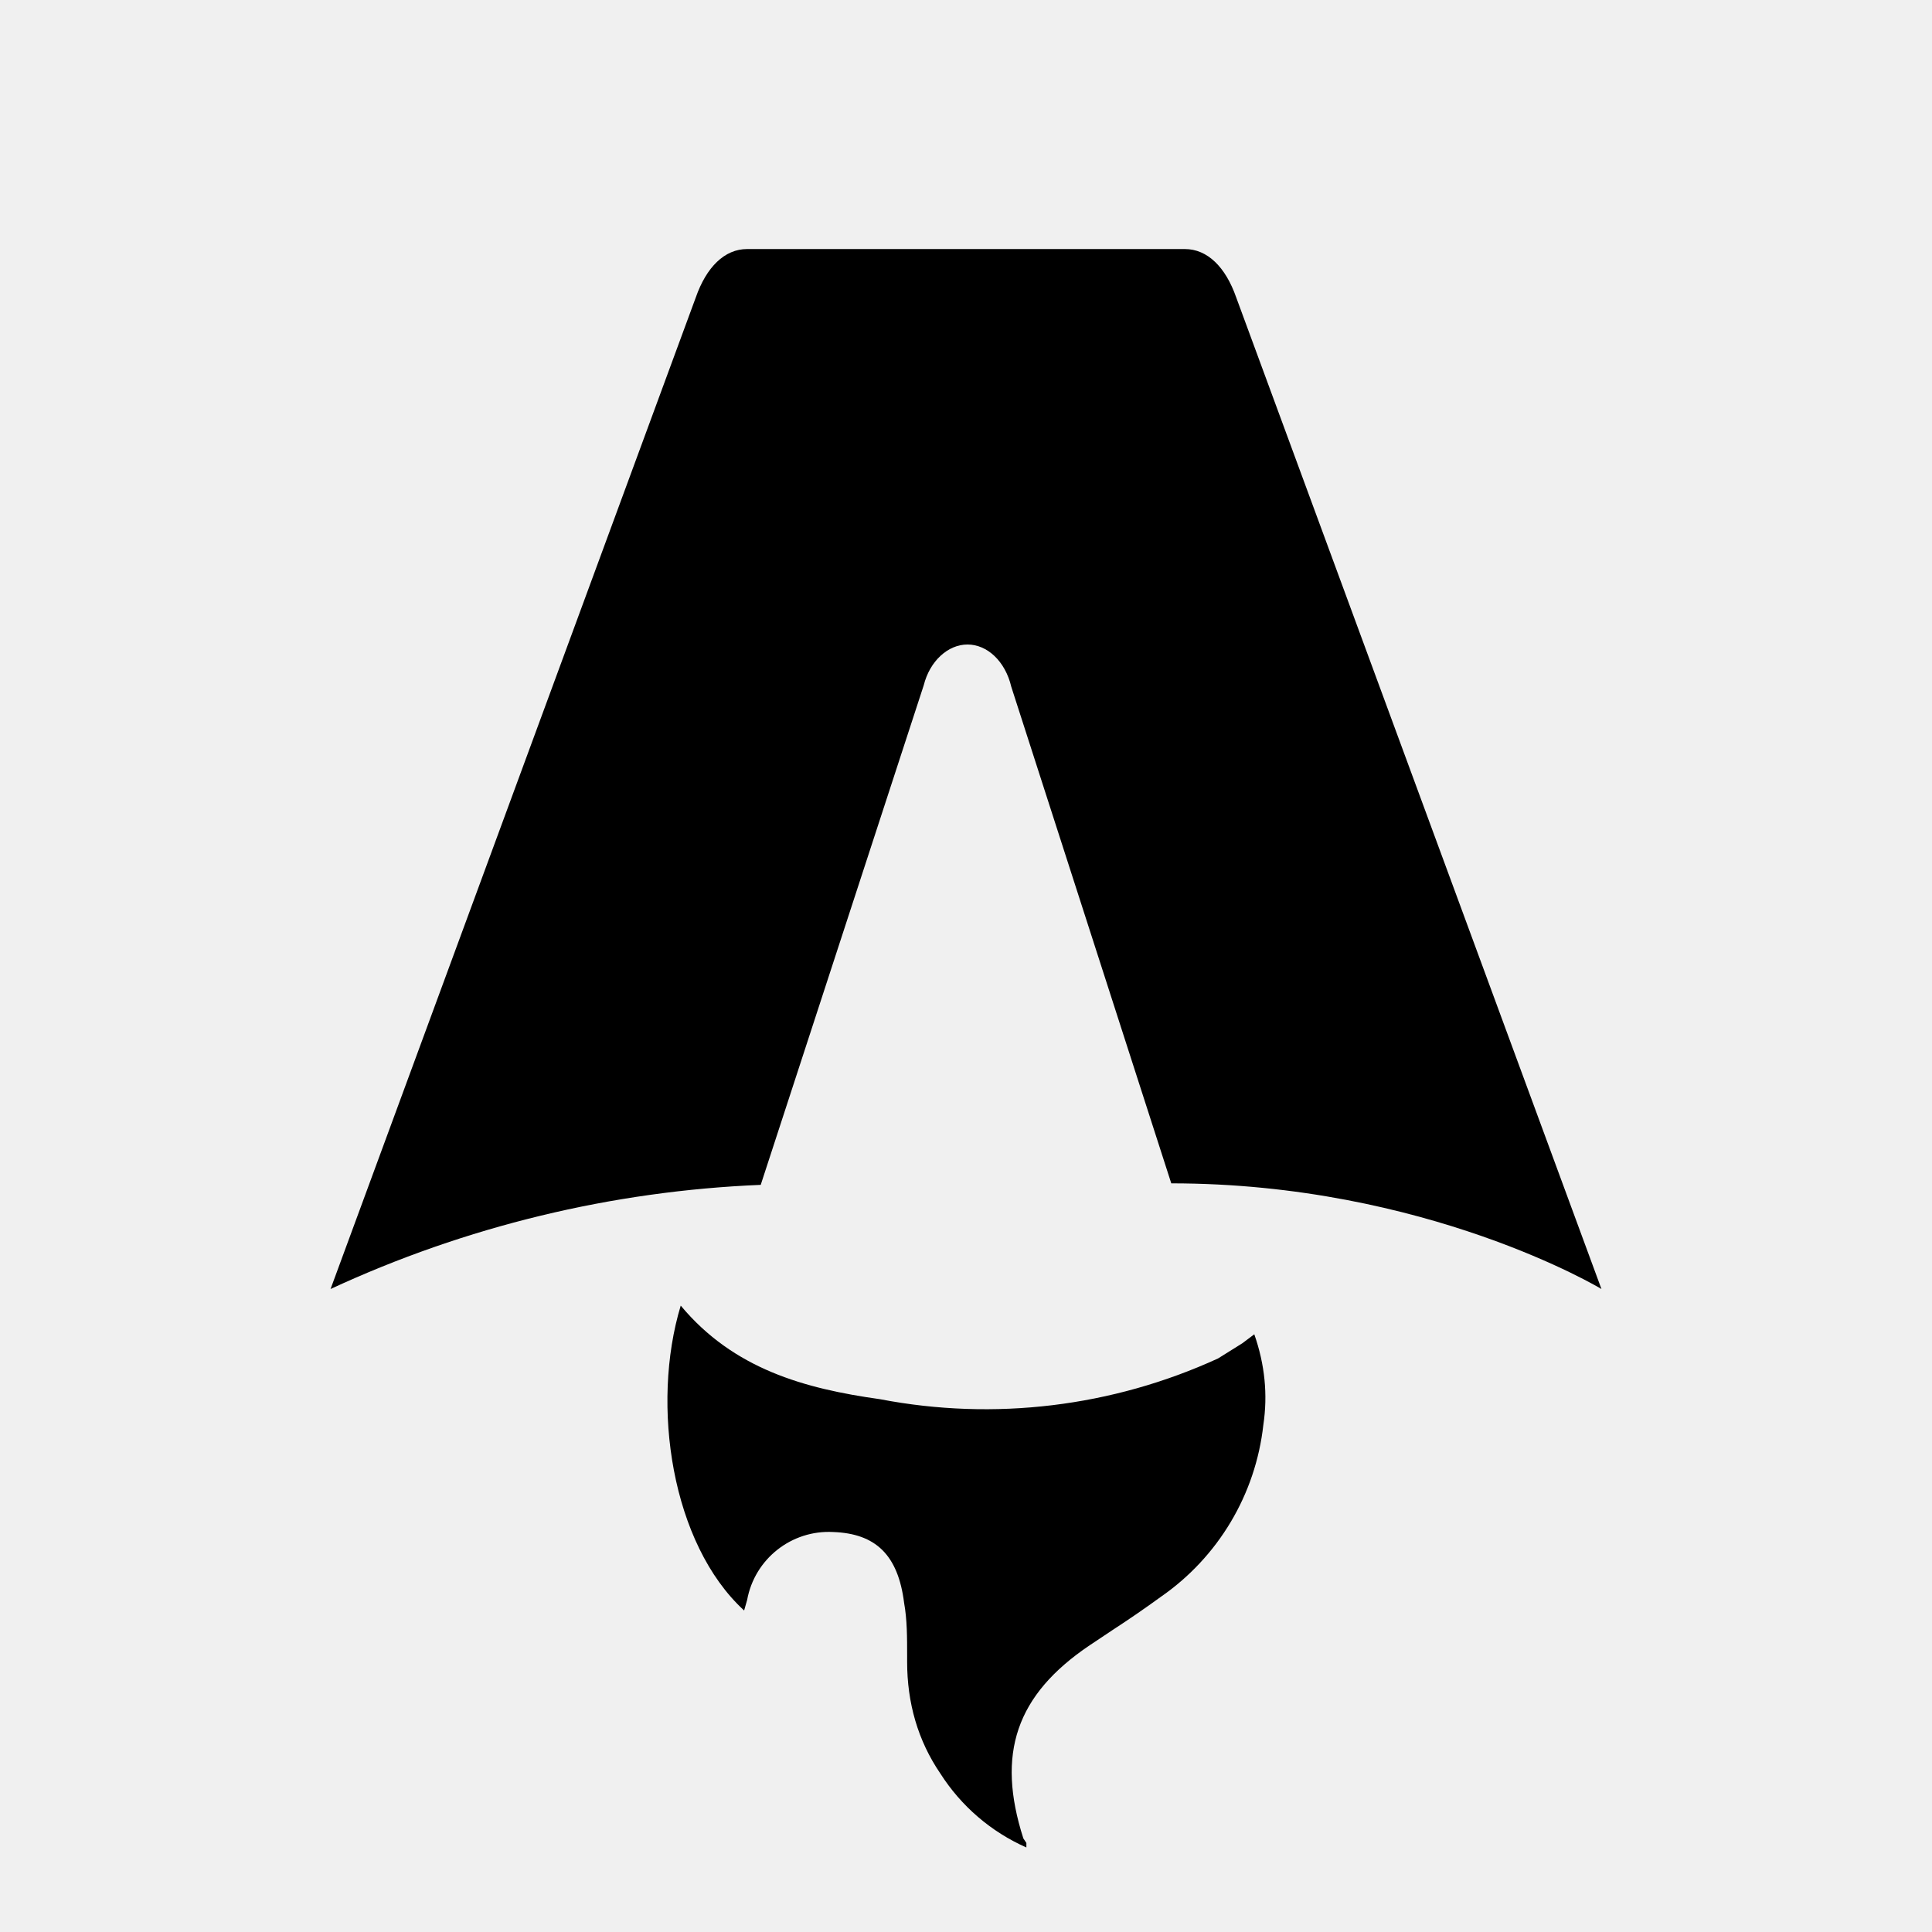
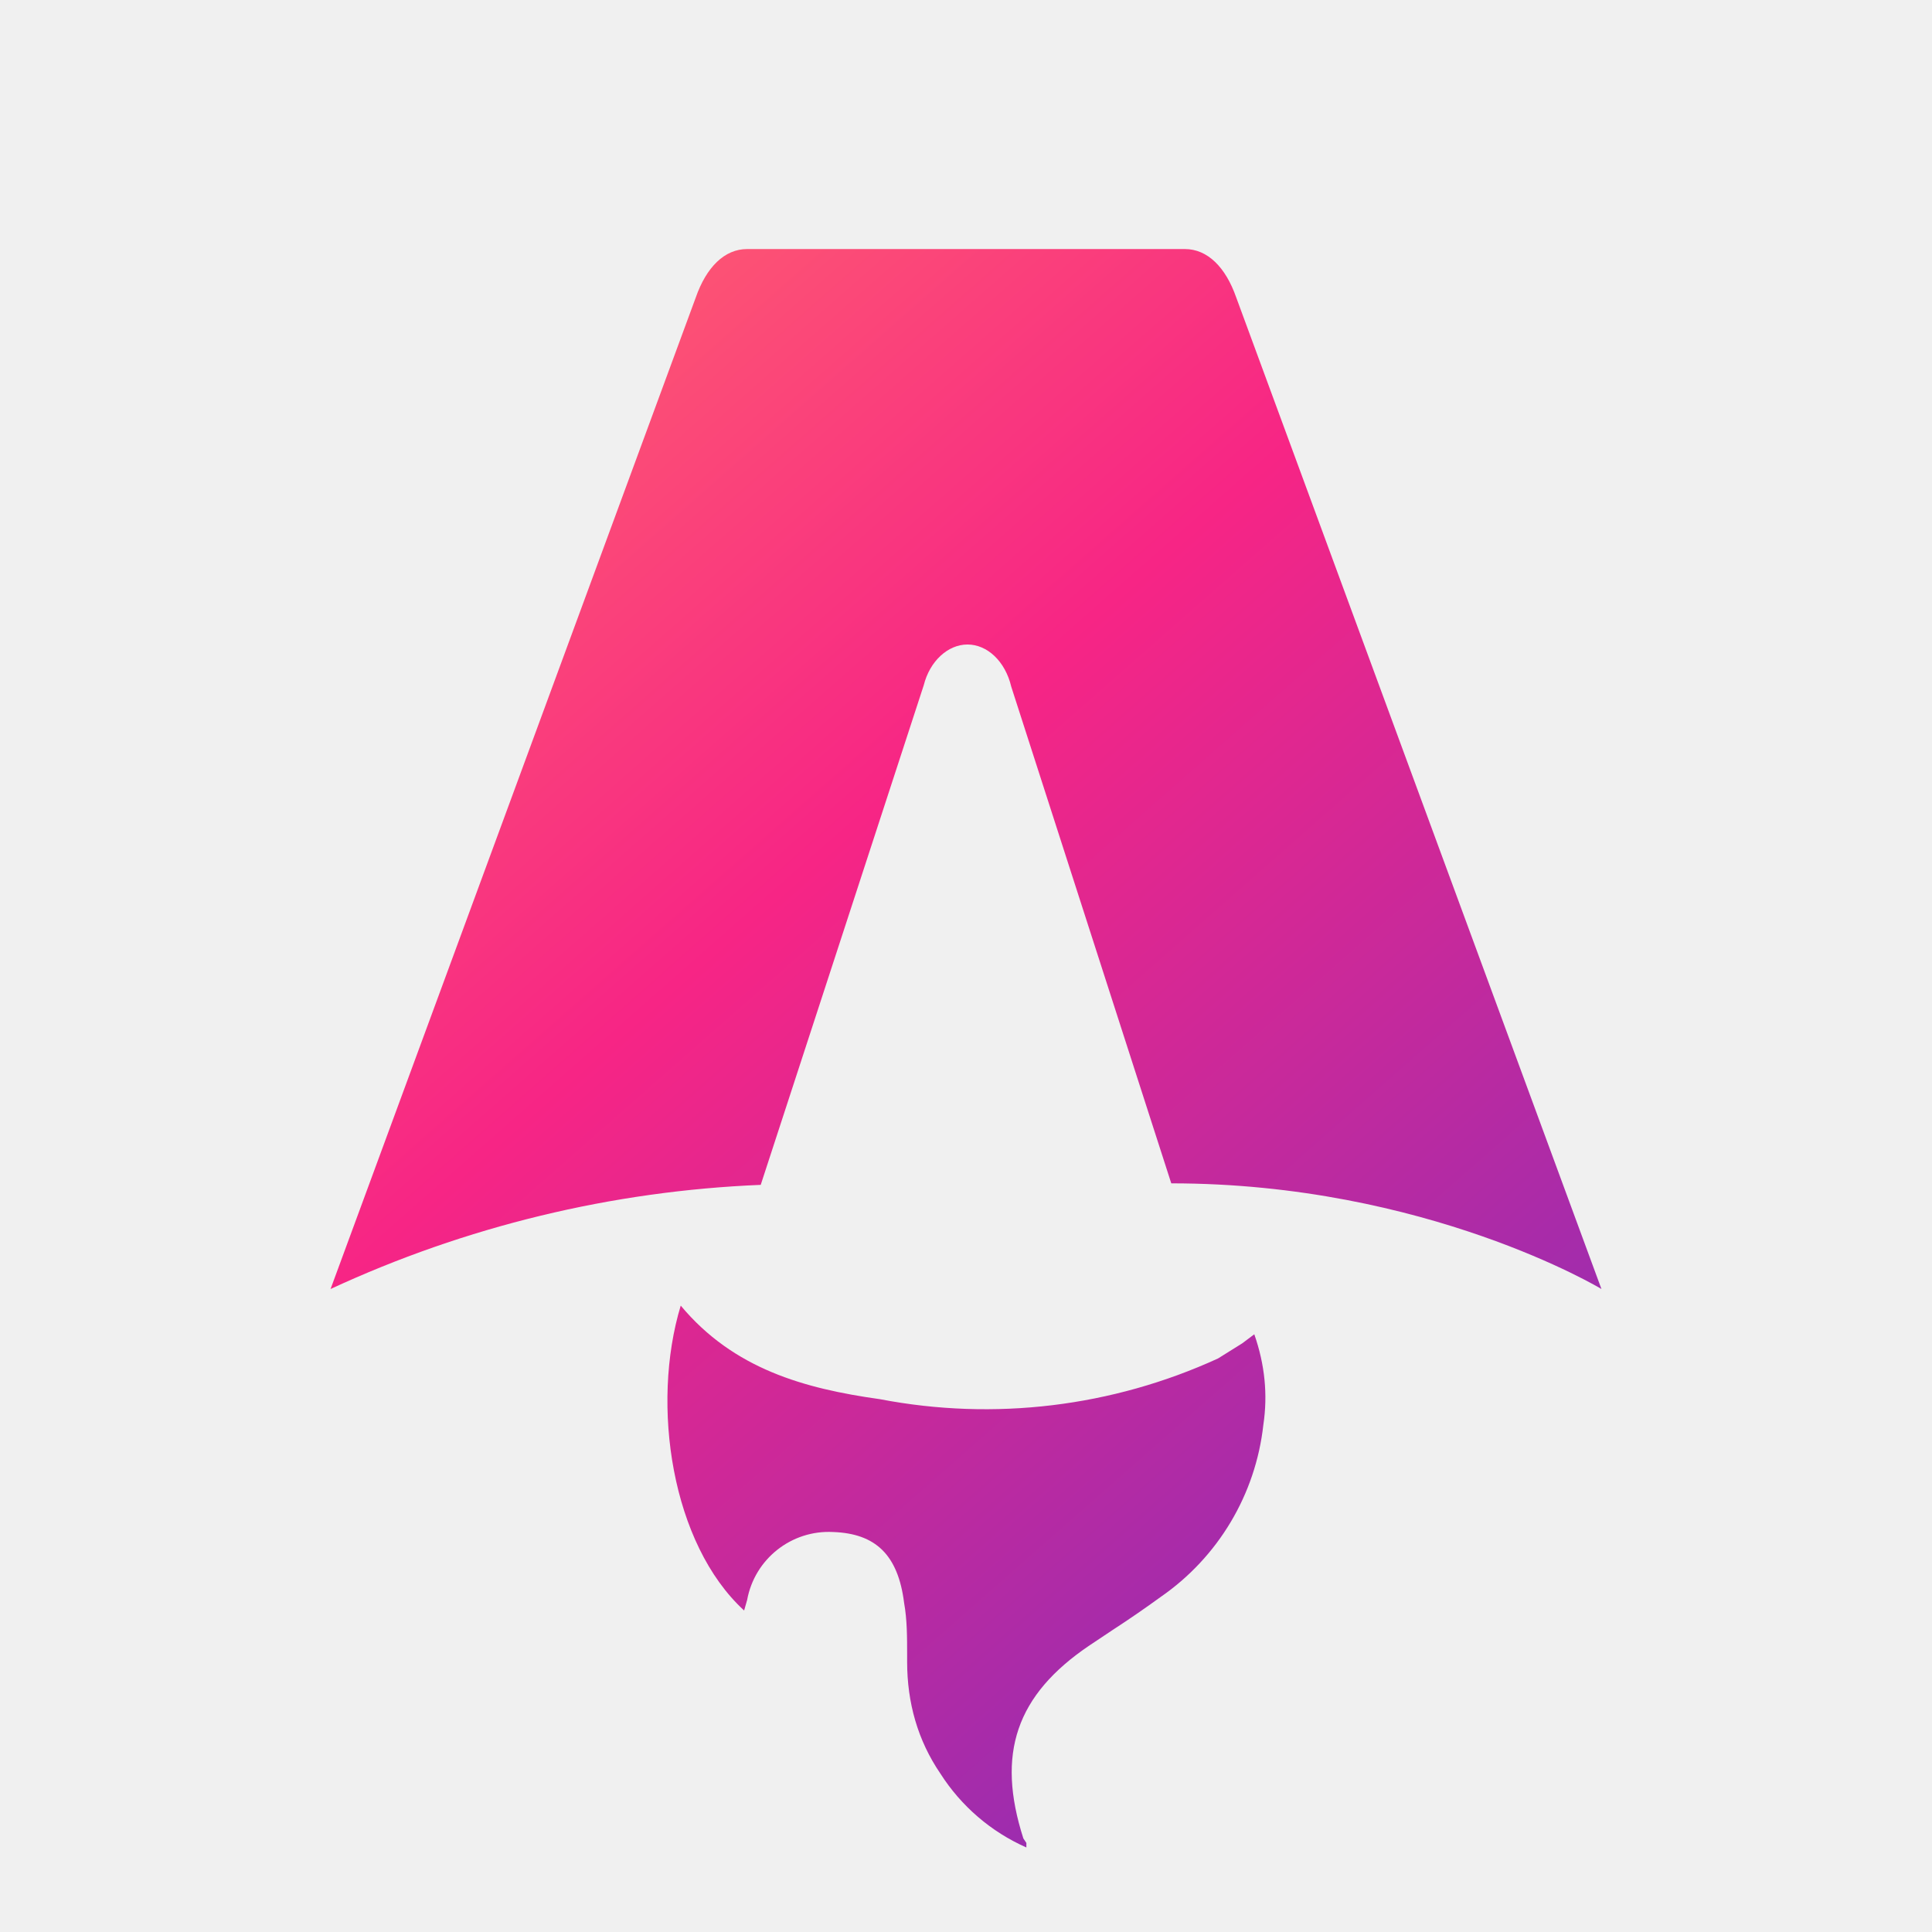
<svg xmlns="http://www.w3.org/2000/svg" fill="none" viewBox="0 0 128 128">
-   <path d="M50.4 78.5a75.1 75.1 0 0 0-28.5 6.9l24.2-65.7c.7-2 1.9-3.2 3.4-3.2h29c1.5 0 2.7 1.2 3.4 3.2l24.2 65.7s-11.6-7-28.5-7L67 45.5c-.4-1.7-1.6-2.8-2.9-2.8-1.3 0-2.5 1.1-2.9 2.7L50.4 78.5Zm-1.1 28.2Zm-4.2-20.2c-2 6.6-.6 15.8 4.2 20.2a17.5 17.5 0 0 1 .2-.7 5.5 5.5 0 0 1 5.7-4.5c2.8.1 4.3 1.5 4.7 4.7.2 1.1.2 2.3.2 3.5v.4c0 2.7.7 5.2 2.2 7.4a13 13 0 0 0 5.7 4.9v-.3l-.2-.3c-1.8-5.6-.5-9.5 4.4-12.8l1.5-1a73 73 0 0 0 3.2-2.2 16 16 0 0 0 6.8-11.4c.3-2 .1-4-.6-6l-.8.6-1.6 1a37 37 0 0 1-22.4 2.7c-5-.7-9.7-2-13.2-6.2Z" />
-   <style>
-         path { fill: #000; }
-         @media (prefers-color-scheme: dark) {
-             path { fill: #FFF; }
-         }
-     </style>
+   <defs>
+     <linearGradient id="fav-grad" x1="20" y1="16" x2="108" y2="116" gradientUnits="userSpaceOnUse">
+       <stop offset="0%" stop-color="#FF6B6B" />
+       <stop offset="40%" stop-color="#F72585" />
+       <stop offset="100%" stop-color="#7B2FBE" />
+     </linearGradient>
+   </defs>
+   <path d="M50.4 78.5a75.1 75.1 0 0 0-28.5 6.9l24.2-65.7c.7-2 1.9-3.2 3.4-3.2h29c1.5 0 2.7 1.2 3.4 3.2l24.2 65.7s-11.6-7-28.5-7L67 45.5c-.4-1.7-1.6-2.8-2.9-2.8-1.3 0-2.5 1.1-2.9 2.7L50.4 78.5Zm-1.1 28.2Zm-4.2-20.2c-2 6.6-.6 15.8 4.2 20.2a17.5 17.5 0 0 1 .2-.7 5.5 5.5 0 0 1 5.7-4.5c2.8.1 4.3 1.5 4.7 4.7.2 1.1.2 2.3.2 3.5v.4c0 2.7.7 5.2 2.2 7.4a13 13 0 0 0 5.7 4.9v-.3l-.2-.3c-1.8-5.6-.5-9.5 4.4-12.8l1.5-1a73 73 0 0 0 3.2-2.2 16 16 0 0 0 6.8-11.4c.3-2 .1-4-.6-6l-.8.6-1.6 1a37 37 0 0 1-22.4 2.7c-5-.7-9.7-2-13.2-6.2Z" fill="url(#fav-grad)" />
</svg>
